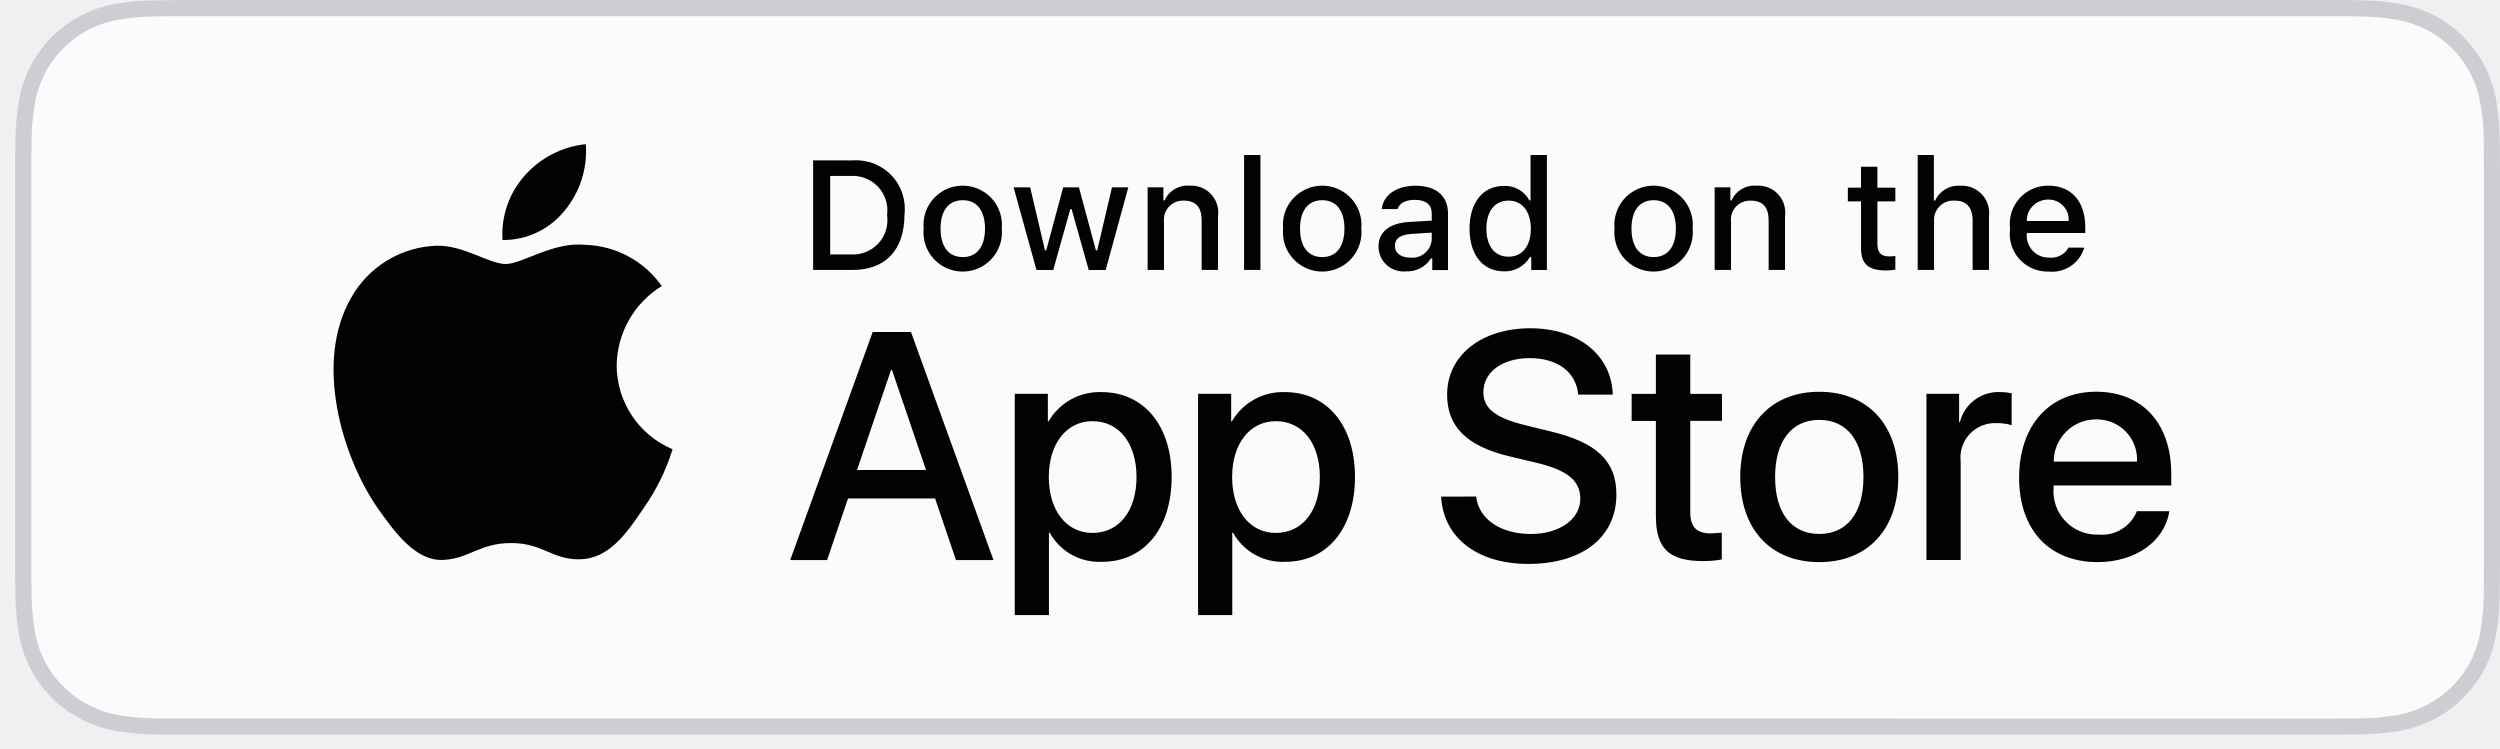
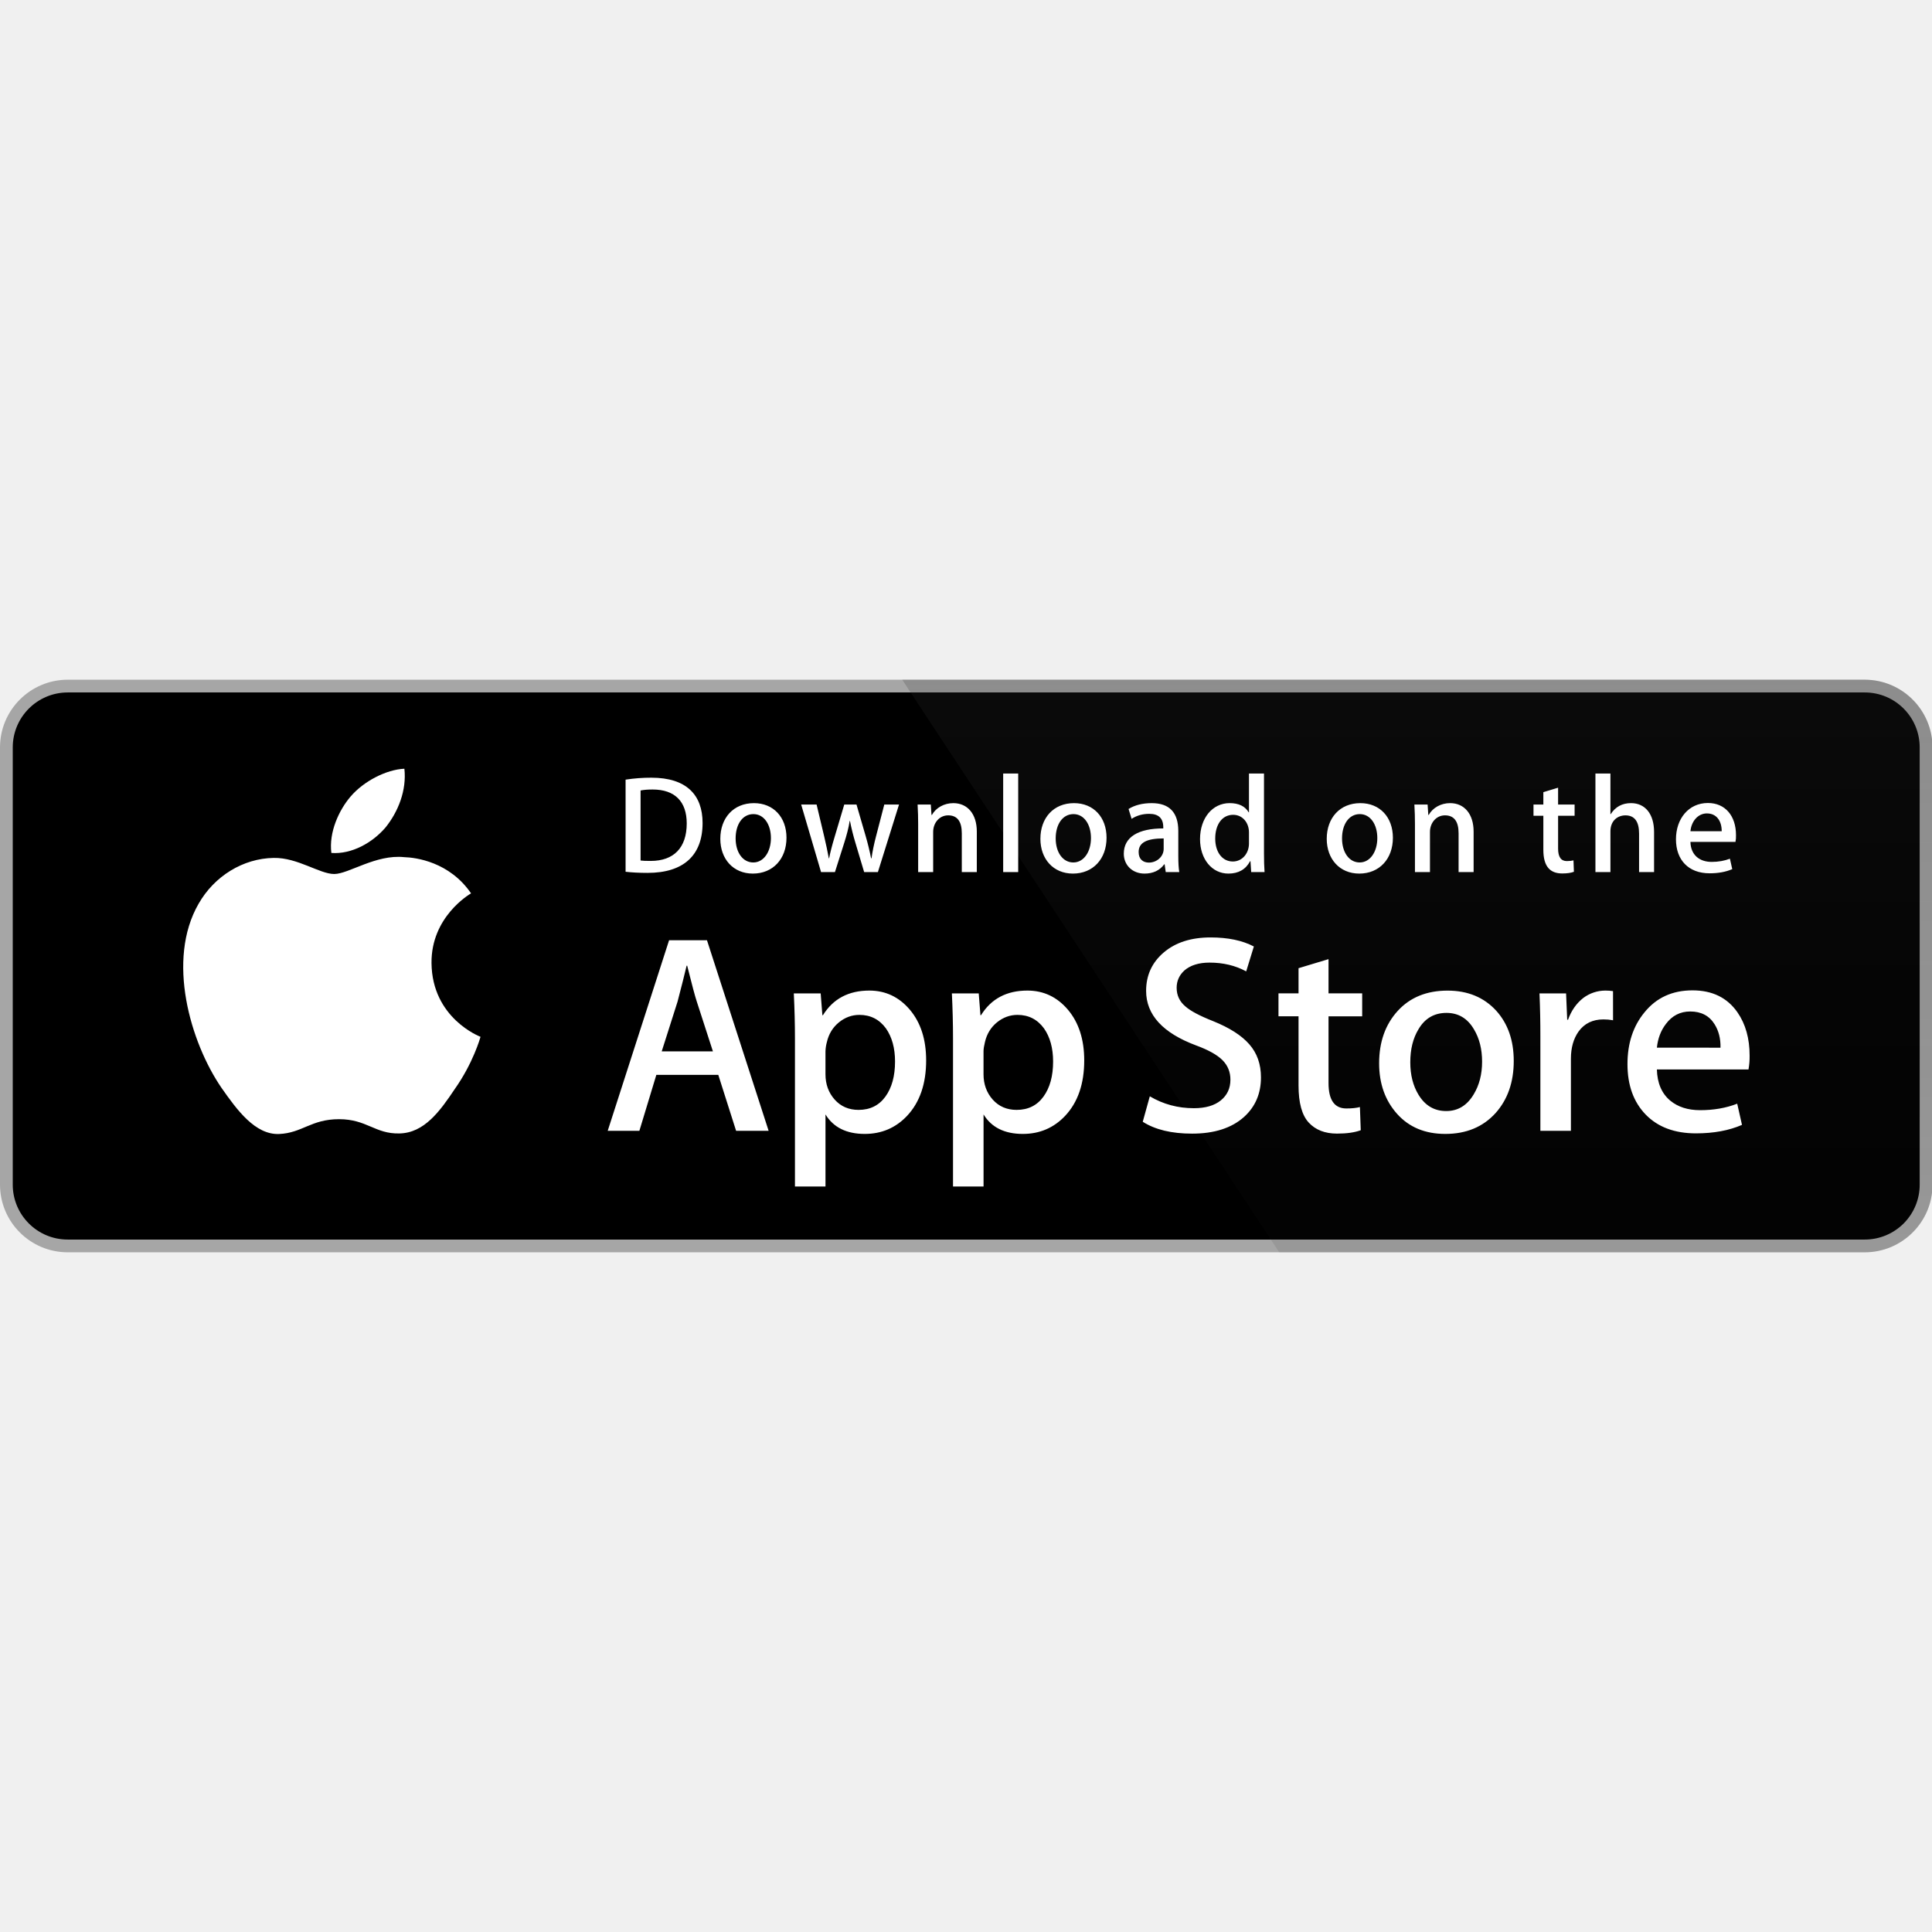
- <svg xmlns="http://www.w3.org/2000/svg" width="127" height="38" viewBox="0 0 127 38" fill="none">
-   <g id="Group 90">
-     <g id="Group">
-       <path id="Vector" d="M103.715 0.004H9.687C9.343 0.004 9.006 0.004 8.664 0.007C8.378 0.009 8.093 0.013 7.805 0.018C7.177 0.024 6.551 0.079 5.931 0.183C5.312 0.288 4.715 0.484 4.155 0.768C3.595 1.054 3.086 1.425 2.641 1.867C2.196 2.309 1.824 2.82 1.539 3.38C1.255 3.939 1.059 4.537 0.955 5.155C0.852 5.773 0.794 6.396 0.788 7.023C0.779 7.309 0.777 7.595 0.772 7.883V29.443C0.777 29.734 0.779 30.013 0.788 30.303C0.794 30.928 0.852 31.552 0.955 32.171C1.059 32.789 1.255 33.389 1.539 33.948C1.824 34.504 2.194 35.014 2.641 35.452C3.084 35.896 3.593 36.268 4.153 36.552C4.713 36.836 5.312 37.033 5.929 37.141C6.549 37.242 7.174 37.297 7.802 37.306C8.091 37.313 8.375 37.315 8.662 37.315C9.004 37.317 9.343 37.317 9.684 37.317H118.092C118.427 37.317 118.769 37.317 119.106 37.315C119.39 37.315 119.683 37.311 119.968 37.304C120.593 37.297 121.219 37.242 121.836 37.139C122.458 37.033 123.057 36.833 123.619 36.55C124.179 36.266 124.69 35.894 125.131 35.45C125.576 35.01 125.949 34.5 126.235 33.946C126.517 33.387 126.713 32.786 126.815 32.168C126.918 31.55 126.976 30.928 126.989 30.301C126.993 30.011 126.993 29.731 126.993 29.441C127 29.102 127 28.766 127 28.421V8.899C127 8.558 127 8.219 126.993 7.88C126.993 7.595 126.993 7.309 126.989 7.02C126.978 6.396 126.92 5.771 126.815 5.153C126.713 4.535 126.517 3.937 126.235 3.378C125.658 2.257 124.743 1.342 123.619 0.765C123.057 0.482 122.456 0.286 121.836 0.18C121.217 0.077 120.593 0.022 119.968 0.015C119.683 0.011 119.39 0.004 119.106 0.002C118.771 -1.20812e-06 118.429 0 118.092 0H103.715V0.004Z" fill="#CCCED3" />
-       <path id="Vector_2" d="M8.668 36.501C8.384 36.501 8.106 36.497 7.824 36.492C7.238 36.483 6.654 36.433 6.076 36.341C5.537 36.248 5.016 36.074 4.527 35.828C4.045 35.584 3.604 35.265 3.223 34.88C2.835 34.5 2.513 34.06 2.268 33.578C2.022 33.092 1.85 32.571 1.761 32.032C1.667 31.453 1.614 30.869 1.607 30.283C1.601 30.088 1.592 29.432 1.592 29.432V7.885C1.592 7.885 1.601 7.238 1.607 7.051C1.614 6.466 1.667 5.881 1.761 5.305C1.85 4.766 2.022 4.243 2.271 3.754C2.515 3.27 2.835 2.831 3.22 2.45C3.604 2.065 4.047 1.744 4.529 1.496C5.016 1.251 5.537 1.08 6.074 0.99C6.654 0.895 7.24 0.842 7.826 0.836L8.67 0.825H119.103L119.956 0.838C120.538 0.845 121.12 0.895 121.693 0.99C122.235 1.082 122.761 1.254 123.255 1.502C124.225 2.001 125.014 2.791 125.512 3.759C125.754 4.245 125.924 4.762 126.012 5.296C126.109 5.879 126.164 6.466 126.175 7.056C126.177 7.32 126.177 7.603 126.177 7.887C126.184 8.237 126.184 8.569 126.184 8.905V28.427C126.184 28.766 126.184 29.096 126.177 29.43C126.177 29.734 126.177 30.011 126.173 30.297C126.162 30.875 126.109 31.453 126.014 32.025C125.928 32.566 125.756 33.092 125.51 33.583C125.263 34.06 124.943 34.498 124.56 34.876C124.178 35.261 123.735 35.584 123.251 35.83C122.759 36.079 122.235 36.253 121.693 36.343C121.115 36.435 120.531 36.488 119.945 36.495C119.672 36.501 119.385 36.505 119.105 36.505L118.092 36.508L8.668 36.501Z" fill="#FBFBFB" />
-       <g id="Group_2">
-         <path id="Vector_3" d="M31.327 18.558C31.349 16.913 32.213 15.394 33.617 14.531C32.727 13.262 31.29 12.486 29.738 12.438C28.105 12.266 26.525 13.412 25.692 13.412C24.844 13.412 23.564 12.453 22.186 12.482C20.372 12.541 18.722 13.546 17.838 15.127C15.958 18.376 17.36 23.149 19.16 25.775C20.062 27.061 21.115 28.495 22.492 28.445C23.841 28.39 24.344 27.587 25.972 27.587C27.583 27.587 28.057 28.445 29.463 28.412C30.909 28.39 31.821 27.121 32.689 25.823C33.337 24.906 33.835 23.894 34.166 22.823C32.447 22.099 31.33 20.419 31.327 18.558ZM28.674 10.711C29.463 9.765 29.851 8.551 29.758 7.324C28.553 7.449 27.44 8.026 26.64 8.934C25.851 9.831 25.45 11.004 25.529 12.193C26.748 12.207 27.907 11.659 28.674 10.711Z" fill="#010202" />
-         <g id="Group_3">
-           <path id="Vector_4" d="M47.503 25.322H43.08L42.016 28.451H40.143L44.332 16.867H46.278L50.469 28.451H48.563L47.503 25.322ZM43.536 23.877H47.043L45.313 18.796H45.264C45.266 18.796 43.536 23.877 43.536 23.877ZM59.52 24.229C59.52 26.852 58.112 28.539 55.988 28.539C54.89 28.596 53.857 28.023 53.325 27.061H53.286V31.245H51.549V20.006H53.231V21.411H53.262C53.815 20.456 54.85 19.883 55.957 19.918C58.105 19.92 59.52 21.613 59.52 24.229ZM57.735 24.229C57.735 22.52 56.849 21.396 55.498 21.396C54.172 21.396 53.279 22.544 53.279 24.231C53.279 25.933 54.172 27.072 55.498 27.072C56.849 27.072 57.735 25.955 57.735 24.229ZM68.833 24.229C68.833 26.852 67.425 28.539 65.301 28.539C64.203 28.596 63.17 28.023 62.639 27.061H62.599V31.245H60.862V20.006H62.544V21.411H62.575C63.13 20.456 64.164 19.883 65.27 19.918C67.419 19.92 68.833 21.613 68.833 24.229ZM67.048 24.229C67.048 22.52 66.162 21.396 64.811 21.396C63.485 21.396 62.592 22.544 62.592 24.231C62.592 25.933 63.485 27.072 64.811 27.072C66.162 27.072 67.048 25.955 67.048 24.229ZM74.989 25.225C75.118 26.373 76.236 27.127 77.763 27.127C79.226 27.127 80.28 26.373 80.28 25.337C80.28 24.437 79.645 23.901 78.14 23.531L76.635 23.171C74.504 22.656 73.514 21.662 73.514 20.047C73.514 18.048 75.26 16.676 77.737 16.676C80.189 16.676 81.871 18.048 81.928 20.047H80.174C80.068 18.891 79.112 18.193 77.712 18.193C76.313 18.193 75.356 18.899 75.356 19.927C75.356 20.747 75.969 21.226 77.466 21.596L78.744 21.91C81.126 22.471 82.113 23.428 82.113 25.122C82.113 27.288 80.383 28.647 77.633 28.647C75.059 28.647 73.32 27.321 73.208 25.227C73.21 25.225 74.989 25.225 74.989 25.225ZM85.866 18.009V20.008H87.475V21.38H85.866V26.036C85.866 26.76 86.188 27.096 86.895 27.096C87.087 27.092 87.277 27.079 87.466 27.057V28.421C87.147 28.48 86.825 28.506 86.501 28.502C84.789 28.502 84.119 27.86 84.119 26.223V21.383H82.887V20.01H84.119V18.009H85.866ZM88.405 24.229C88.405 21.572 89.974 19.902 92.418 19.902C94.871 19.902 96.433 21.572 96.433 24.229C96.433 26.894 94.88 28.555 92.418 28.555C89.959 28.557 88.405 26.894 88.405 24.229ZM94.664 24.229C94.664 22.405 93.826 21.33 92.418 21.33C91.012 21.33 90.175 22.414 90.175 24.229C90.175 26.058 91.012 27.125 92.418 27.125C93.826 27.127 94.664 26.061 94.664 24.229ZM97.866 20.006H99.523V21.442H99.563C99.794 20.516 100.643 19.88 101.597 19.916C101.797 19.916 101.998 19.938 102.192 19.979V21.6C101.938 21.523 101.676 21.488 101.412 21.495C100.9 21.475 100.407 21.677 100.059 22.051C99.71 22.425 99.543 22.931 99.602 23.439V28.447H97.864V20.006H97.866ZM110.202 25.97C109.969 27.503 108.473 28.555 106.56 28.555C104.098 28.555 102.571 26.91 102.571 24.268C102.571 21.62 104.107 19.9 106.487 19.9C108.827 19.9 110.299 21.506 110.299 24.066V24.66H104.323V24.765C104.268 25.394 104.484 26.017 104.92 26.474C105.356 26.932 105.967 27.18 106.599 27.158C107.443 27.237 108.237 26.753 108.554 25.97H110.202ZM104.329 23.45H108.561C108.592 22.885 108.387 22.333 107.992 21.926C107.598 21.519 107.051 21.294 106.485 21.305C105.914 21.301 105.365 21.525 104.96 21.93C104.556 22.333 104.327 22.88 104.329 23.45Z" fill="#010202" />
-         </g>
-       </g>
-       <g id="Group_4">
-         <path id="Vector_5" d="M43.321 8.149C44.059 8.096 44.78 8.375 45.289 8.912C45.798 9.446 46.038 10.181 45.946 10.913C45.946 12.693 44.983 13.713 43.321 13.713H41.307V8.147H43.321V8.149ZM42.173 12.928H43.224C43.751 12.959 44.264 12.752 44.621 12.365C44.978 11.978 45.141 11.448 45.064 10.927C45.135 10.408 44.971 9.884 44.614 9.499C44.258 9.114 43.748 8.908 43.224 8.936H42.173V12.928ZM46.922 11.613C46.849 10.858 47.211 10.13 47.854 9.732C48.498 9.332 49.313 9.332 49.956 9.732C50.6 10.13 50.961 10.858 50.889 11.613C50.961 12.367 50.602 13.095 49.956 13.495C49.313 13.896 48.498 13.896 47.852 13.495C47.211 13.097 46.849 12.367 46.922 11.613ZM50.038 11.613C50.038 10.702 49.628 10.17 48.91 10.17C48.187 10.17 47.781 10.702 47.781 11.613C47.781 12.532 48.187 13.06 48.91 13.06C49.628 13.06 50.038 12.528 50.038 11.613ZM56.169 13.715H55.307L54.437 10.623H54.371L53.505 13.715H52.652L51.49 9.515H52.332L53.086 12.719H53.148L54.011 9.515H54.809L55.673 12.719H55.739L56.488 9.515H57.319L56.169 13.715ZM58.3 9.515H59.1V10.181H59.161C59.377 9.69 59.882 9.389 60.418 9.433C60.832 9.402 61.24 9.561 61.522 9.864C61.806 10.168 61.936 10.583 61.874 10.995V13.713H61.044V11.201C61.044 10.526 60.751 10.192 60.136 10.192C59.853 10.179 59.58 10.289 59.389 10.493C59.195 10.698 59.102 10.977 59.131 11.257V13.713H58.3V9.515ZM63.199 7.874H64.03V13.713H63.199V7.874ZM65.182 11.613C65.109 10.858 65.471 10.13 66.117 9.732C66.76 9.332 67.576 9.332 68.219 9.732C68.862 10.13 69.226 10.858 69.153 11.613C69.226 12.367 68.867 13.095 68.221 13.495C67.576 13.896 66.76 13.896 66.117 13.495C65.471 13.097 65.109 12.367 65.182 11.613ZM68.298 11.613C68.298 10.702 67.888 10.17 67.17 10.17C66.447 10.17 66.042 10.702 66.042 11.613C66.042 12.532 66.447 13.06 67.17 13.06C67.888 13.06 68.298 12.528 68.298 11.613ZM70.028 12.528C70.028 11.771 70.593 11.336 71.593 11.274L72.732 11.208V10.845C72.732 10.401 72.439 10.152 71.871 10.152C71.408 10.152 71.086 10.322 70.994 10.619H70.189C70.273 9.897 70.954 9.435 71.908 9.435C72.964 9.435 73.559 9.959 73.559 10.847V13.718H72.759V13.126H72.693C72.422 13.557 71.937 13.81 71.428 13.786C71.071 13.823 70.714 13.707 70.447 13.467C70.183 13.227 70.028 12.886 70.028 12.528ZM72.732 12.169V11.817L71.703 11.883C71.124 11.923 70.861 12.119 70.861 12.49C70.861 12.869 71.19 13.088 71.641 13.088C71.908 13.115 72.177 13.034 72.382 12.86C72.589 12.684 72.715 12.435 72.732 12.169ZM74.652 11.613C74.652 10.284 75.335 9.444 76.399 9.444C76.935 9.42 77.44 9.706 77.691 10.181H77.752V7.874H78.583V13.715H77.788V13.051H77.722C77.453 13.522 76.942 13.806 76.399 13.784C75.328 13.784 74.652 12.943 74.652 11.613ZM75.509 11.613C75.509 12.504 75.93 13.04 76.633 13.04C77.334 13.04 77.766 12.497 77.766 11.617C77.766 10.742 77.327 10.19 76.633 10.19C75.937 10.19 75.509 10.729 75.509 11.613ZM82.019 11.613C81.946 10.858 82.308 10.13 82.951 9.732C83.595 9.332 84.41 9.332 85.054 9.732C85.697 10.13 86.058 10.858 85.986 11.613C86.058 12.367 85.699 13.095 85.054 13.495C84.41 13.896 83.595 13.896 82.949 13.495C82.305 13.097 81.944 12.367 82.019 11.613ZM85.135 11.613C85.135 10.702 84.725 10.17 84.007 10.17C83.284 10.17 82.879 10.702 82.879 11.613C82.879 12.532 83.284 13.06 84.007 13.06C84.725 13.06 85.135 12.528 85.135 11.613ZM87.103 9.515H87.903V10.181H87.965C88.181 9.69 88.685 9.389 89.221 9.433C89.635 9.402 90.043 9.561 90.325 9.864C90.609 10.168 90.737 10.583 90.678 10.995V13.713H89.847V11.201C89.847 10.526 89.554 10.192 88.939 10.192C88.657 10.179 88.386 10.289 88.192 10.493C88 10.698 87.905 10.977 87.936 11.257V13.713H87.105V9.515H87.103ZM95.372 8.47V9.534H96.284V10.232H95.372V12.391C95.372 12.831 95.552 13.025 95.967 13.025C96.072 13.025 96.178 13.018 96.284 13.005V13.696C96.134 13.722 95.984 13.737 95.832 13.74C94.909 13.74 94.541 13.414 94.541 12.605V10.232H93.871V9.534H94.539V8.47H95.372ZM97.417 7.874H98.241V10.188H98.307C98.532 9.693 99.045 9.391 99.59 9.435C100.002 9.413 100.403 9.576 100.685 9.877C100.965 10.181 101.095 10.592 101.04 11.001V13.713H100.209V11.204C100.209 10.533 99.896 10.192 99.31 10.192C99.021 10.168 98.737 10.273 98.532 10.48C98.327 10.685 98.225 10.97 98.25 11.259V13.713H97.419V7.874H97.417ZM105.881 12.581C105.648 13.372 104.881 13.885 104.057 13.795C103.497 13.81 102.957 13.577 102.582 13.159C102.208 12.741 102.036 12.18 102.113 11.626C102.038 11.069 102.21 10.507 102.582 10.086C102.955 9.664 103.49 9.427 104.054 9.431C105.225 9.431 105.932 10.229 105.932 11.549V11.837H102.961V11.883C102.935 12.196 103.043 12.504 103.254 12.732C103.468 12.961 103.768 13.091 104.081 13.086C104.489 13.135 104.883 12.935 105.084 12.576L105.881 12.581ZM102.961 11.228H105.088C105.108 10.942 105.009 10.663 104.81 10.456C104.614 10.247 104.337 10.135 104.05 10.139C103.759 10.135 103.479 10.249 103.274 10.456C103.069 10.658 102.957 10.938 102.961 11.228Z" fill="#010202" />
-       </g>
+ <svg xmlns="http://www.w3.org/2000/svg" width="800px" height="800px" viewBox="0 -189.93 539.856 539.856">
+   <g transform="scale(4.00216 4.0011)">
+     <path fill="#FFF" d="M134.032 35.268a3.83 3.83 0 0 1-3.834 3.83H4.729a3.835 3.835 0 0 1-3.839-3.83V4.725A3.84 3.84 0 0 1 4.729.89h125.468a3.834 3.834 0 0 1 3.834 3.835l.001 30.543z" />
+     <path fill="#A6A6A6" d="M130.198 39.989H4.729A4.73 4.73 0 0 1 0 35.268V4.726A4.733 4.733 0 0 1 4.729 0h125.468a4.735 4.735 0 0 1 4.729 4.726v30.542c.002 2.604-2.123 4.721-4.728 4.721z" />
+     <path d="M134.032 35.268a3.83 3.83 0 0 1-3.834 3.83H4.729a3.835 3.835 0 0 1-3.839-3.83V4.725A3.84 3.84 0 0 1 4.729.89h125.468a3.834 3.834 0 0 1 3.834 3.835l.001 30.543z" />
+     <path fill="#FFF" d="M30.128 19.784c-.029-3.223 2.639-4.791 2.761-4.864-1.511-2.203-3.853-2.504-4.676-2.528-1.967-.207-3.875 1.177-4.877 1.177-1.022 0-2.565-1.157-4.228-1.123-2.14.033-4.142 1.272-5.24 3.196-2.266 3.923-.576 9.688 1.595 12.859 1.086 1.554 2.355 3.287 4.016 3.226 1.625-.066 2.232-1.035 4.193-1.035 1.943 0 2.513 1.035 4.207.996 1.744-.027 2.842-1.56 3.89-3.127 1.255-1.779 1.759-3.533 1.779-3.623-.04-.014-3.386-1.292-3.42-5.154zM26.928 10.306c.874-1.093 1.472-2.58 1.306-4.089-1.265.056-2.847.875-3.758 1.944-.806.942-1.526 2.486-1.34 3.938 1.421.106 2.88-.717 3.792-1.793z" />
+     <linearGradient id="a" gradientUnits="userSpaceOnUse" x1="-23.235" y1="97.431" x2="-23.235" y2="61.386" gradientTransform="matrix(4.0022 0 0 4.0011 191.95 -349.736)">
+       <stop offset="0" stop-color="#1a1a1a" stop-opacity=".1" />
+       <stop offset=".123" stop-color="#212121" stop-opacity=".151" />
+       <stop offset=".308" stop-color="#353535" stop-opacity=".227" />
+       <stop offset=".532" stop-color="#575757" stop-opacity=".318" />
+       <stop offset=".783" stop-color="#858585" stop-opacity=".421" />
+       <stop offset="1" stop-color="#b3b3b3" stop-opacity=".51" />
+     </linearGradient>
+     <path fill="url(#a)" d="M130.198 0H62.993l26.323 39.989h40.882a4.733 4.733 0 0 0 4.729-4.724V4.726A4.734 4.734 0 0 0 130.198 0z" />
+     <g fill="#FFF">
+       <path d="M53.665 31.504h-2.271l-1.244-3.909h-4.324l-1.185 3.909H42.43l4.285-13.308h2.646l4.304 13.308zm-3.89-5.549L48.65 22.48c-.119-.355-.343-1.191-.671-2.507h-.04c-.132.566-.343 1.402-.632 2.507l-1.106 3.475h3.574zM64.663 26.588c0 1.632-.443 2.922-1.33 3.869-.794.843-1.781 1.264-2.958 1.264-1.271 0-2.185-.453-2.74-1.361v5.035h-2.132V25.062c0-1.025-.027-2.076-.079-3.154h1.875l.119 1.521h.04c.711-1.146 1.79-1.719 3.238-1.719 1.132 0 2.077.447 2.833 1.342.755.897 1.134 2.075 1.134 3.536zm-2.172.078c0-.934-.21-1.704-.632-2.311-.461-.631-1.08-.947-1.856-.947-.526 0-1.004.176-1.431.523-.428.35-.708.807-.839 1.373a2.784 2.784 0 0 0-.099.649v1.601c0 .697.214 1.286.642 1.768.428.48.984.721 1.668.721.803 0 1.428-.311 1.875-.928.448-.619.672-1.435.672-2.449zM75.7 26.588c0 1.632-.443 2.922-1.33 3.869-.795.843-1.781 1.264-2.959 1.264-1.271 0-2.185-.453-2.74-1.361v5.035h-2.132V25.062c0-1.025-.027-2.076-.079-3.154h1.875l.119 1.521h.04c.71-1.146 1.789-1.719 3.238-1.719 1.131 0 2.076.447 2.834 1.342.754.897 1.134 2.075 1.134 3.536zm-2.173.078c0-.934-.211-1.704-.633-2.311-.461-.631-1.078-.947-1.854-.947-.526 0-1.004.176-1.433.523-.428.35-.707.807-.838 1.373-.065.264-.1.479-.1.649v1.601c0 .697.215 1.286.641 1.768.428.479.984.721 1.67.721.804 0 1.429-.311 1.875-.928.448-.619.672-1.435.672-2.449zM88.04 27.771c0 1.133-.396 2.054-1.183 2.765-.866.776-2.075 1.165-3.625 1.165-1.432 0-2.58-.276-3.446-.829l.493-1.777c.935.554 1.962.83 3.08.83.804 0 1.429-.182 1.875-.543.447-.362.673-.846.673-1.45 0-.541-.187-.994-.554-1.363-.369-.368-.979-.711-1.836-1.026-2.33-.869-3.496-2.14-3.496-3.812 0-1.092.412-1.986 1.234-2.685.822-.698 1.912-1.047 3.268-1.047 1.211 0 2.22.211 3.021.632l-.535 1.738c-.754-.408-1.605-.612-2.557-.612-.752 0-1.342.185-1.764.553-.355.329-.535.73-.535 1.206 0 .525.205.961.613 1.303.354.315 1 .658 1.934 1.026 1.146.462 1.988 1 2.527 1.618.543.618.813 1.389.813 2.308zM95.107 23.508h-2.35v4.659c0 1.185.414 1.776 1.244 1.776.381 0 .697-.032.947-.099l.059 1.619c-.42.157-.973.236-1.658.236-.842 0-1.5-.257-1.975-.771-.473-.514-.711-1.375-.711-2.587v-4.837h-1.4v-1.6h1.4v-1.757l2.094-.632v2.389h2.35v1.604zM105.689 26.627c0 1.475-.422 2.686-1.264 3.633-.881.975-2.053 1.461-3.514 1.461-1.41 0-2.531-.467-3.367-1.4-.836-.935-1.254-2.113-1.254-3.534 0-1.487.432-2.705 1.293-3.652.863-.948 2.025-1.422 3.486-1.422 1.408 0 2.539.468 3.395 1.402.818.906 1.225 2.076 1.225 3.512zm-2.21.049c0-.879-.19-1.633-.571-2.264-.447-.762-1.087-1.143-1.916-1.143-.854 0-1.509.381-1.955 1.143-.382.631-.572 1.398-.572 2.304 0 .88.19 1.636.572 2.265.461.762 1.104 1.143 1.937 1.143.815 0 1.454-.389 1.916-1.162.392-.646.589-1.405.589-2.286zM112.622 23.783a3.71 3.71 0 0 0-.672-.059c-.75 0-1.33.282-1.738.85-.354.5-.532 1.132-.532 1.895v5.035h-2.132V24.93a67.43 67.43 0 0 0-.062-3.021h1.857l.078 1.836h.059c.226-.631.58-1.14 1.066-1.521a2.578 2.578 0 0 1 1.541-.514c.197 0 .375.014.533.039l.002 2.034zM122.157 26.252a5 5 0 0 1-.078.967h-6.396c.024.948.334 1.674.928 2.174.539.446 1.236.67 2.092.67.947 0 1.811-.15 2.588-.453l.334 1.479c-.908.396-1.98.593-3.217.593-1.488 0-2.656-.438-3.506-1.312-.848-.875-1.273-2.051-1.273-3.524 0-1.446.395-2.651 1.186-3.612.828-1.026 1.947-1.539 3.355-1.539 1.383 0 2.43.513 3.141 1.539.563.813.846 1.821.846 3.018zm-2.033-.553c.015-.633-.125-1.178-.414-1.639-.369-.594-.937-.89-1.698-.89-.697 0-1.265.289-1.697.869-.355.461-.566 1.015-.631 1.658l4.44.002z" />
+     </g>
+     <g fill="#FFF">
+       <path d="M45.211 13.491c-.593 0-1.106-.029-1.533-.078V6.979a11.606 11.606 0 0 1 1.805-.136c2.445 0 3.571 1.203 3.571 3.164 0 2.262-1.33 3.484-3.843 3.484zm.358-5.823c-.33 0-.611.02-.844.068v4.891c.126.02.368.029.708.029 1.602 0 2.514-.912 2.514-2.62 0-1.523-.825-2.368-2.378-2.368zM52.563 13.54c-1.378 0-2.271-1.029-2.271-2.426 0-1.456.912-2.494 2.349-2.494 1.358 0 2.271.98 2.271 2.417 0 1.474-.941 2.503-2.349 2.503zm.04-4.154c-.757 0-1.242.708-1.242 1.698 0 .971.495 1.679 1.232 1.679s1.232-.757 1.232-1.699c0-.96-.485-1.678-1.222-1.678zM62.77 8.717l-1.475 4.716h-.961l-.611-2.048a15.53 15.53 0 0 1-.379-1.523h-.02c-.077.514-.223 1.029-.378 1.523l-.65 2.048h-.971l-1.388-4.716h1.077l.534 2.242c.126.534.232 1.038.32 1.514h.02c.077-.397.203-.893.388-1.504l.67-2.251h.854l.641 2.203c.155.534.281 1.058.379 1.553h.028c.068-.485.175-1 .32-1.553l.573-2.203 1.029-.001zM68.2 13.433h-1.048v-2.708c0-.834-.32-1.252-.951-1.252-.621 0-1.048.534-1.048 1.155v2.805h-1.048v-3.368c0-.417-.01-.864-.039-1.349h.922l.049.728h.029c.282-.504.854-.824 1.495-.824.99 0 1.64.757 1.64 1.989l-.001 2.824zM71.09 13.433h-1.049v-6.88h1.049v6.88zM74.911 13.54c-1.377 0-2.271-1.029-2.271-2.426 0-1.456.912-2.494 2.348-2.494 1.359 0 2.271.98 2.271 2.417.001 1.474-.941 2.503-2.348 2.503zm.039-4.154c-.757 0-1.242.708-1.242 1.698 0 .971.496 1.679 1.231 1.679.738 0 1.232-.757 1.232-1.699.001-.96-.483-1.678-1.221-1.678zM81.391 13.433l-.076-.543h-.028c-.32.437-.787.65-1.379.65-.845 0-1.445-.592-1.445-1.388 0-1.164 1.009-1.766 2.756-1.766v-.087c0-.621-.329-.932-.979-.932-.465 0-.873.117-1.232.35l-.213-.689c.436-.272.98-.408 1.619-.408 1.232 0 1.854.65 1.854 1.951v1.737c0 .476.021.845.068 1.126l-.945-.001zm-.144-2.349c-1.164 0-1.748.282-1.748.951 0 .495.301.737.719.737.533 0 1.029-.407 1.029-.96v-.728zM87.357 13.433l-.049-.757h-.029c-.301.572-.807.864-1.514.864-1.137 0-1.979-1-1.979-2.407 0-1.475.873-2.514 2.065-2.514.631 0 1.078.213 1.33.641h.021V6.553h1.049v5.609c0 .456.011.883.039 1.271h-.933zm-.155-2.775c0-.66-.437-1.223-1.104-1.223-.777 0-1.252.689-1.252 1.659 0 .951.493 1.602 1.231 1.602.659 0 1.125-.573 1.125-1.252v-.786zM94.902 13.54c-1.377 0-2.27-1.029-2.27-2.426 0-1.456.912-2.494 2.348-2.494 1.359 0 2.271.98 2.271 2.417.001 1.474-.94 2.503-2.349 2.503zm.039-4.154c-.756 0-1.241.708-1.241 1.698 0 .971.495 1.679 1.231 1.679.738 0 1.232-.757 1.232-1.699.002-.96-.483-1.678-1.222-1.678zM102.887 13.433h-1.049v-2.708c0-.834-.32-1.252-.951-1.252-.621 0-1.047.534-1.047 1.155v2.805h-1.049v-3.368c0-.417-.01-.864-.039-1.349h.922l.049.728h.029c.281-.504.854-.825 1.494-.825.99 0 1.641.757 1.641 1.989v2.825zM109.938 9.503h-1.153v2.29c0 .583.202.874.61.874.185 0 .34-.02.465-.049l.029.796c-.203.078-.475.117-.813.117-.826 0-1.32-.456-1.32-1.65V9.503h-.688v-.786h.688v-.864l1.029-.311v1.174h1.153v.787zM115.486 13.433h-1.047v-2.688c0-.844-.319-1.271-.951-1.271-.543 0-1.049.369-1.049 1.116v2.843h-1.047v-6.88h1.047v2.833h.021c.33-.514.808-.767 1.418-.767.998 0 1.608.776 1.608 2.009v2.805zM121.17 11.327h-3.145c.02.893.611 1.397 1.486 1.397.465 0 .893-.078 1.271-.223l.163.728c-.446.194-.971.291-1.582.291-1.475 0-2.348-.932-2.348-2.377 0-1.446.894-2.533 2.23-2.533 1.205 0 1.961.893 1.961 2.242a2.02 2.02 0 0 1-.036.475zm-.961-.747c0-.728-.367-1.242-1.037-1.242-.602 0-1.078.524-1.146 1.242h2.183z" />
    </g>
  </g>
</svg>
